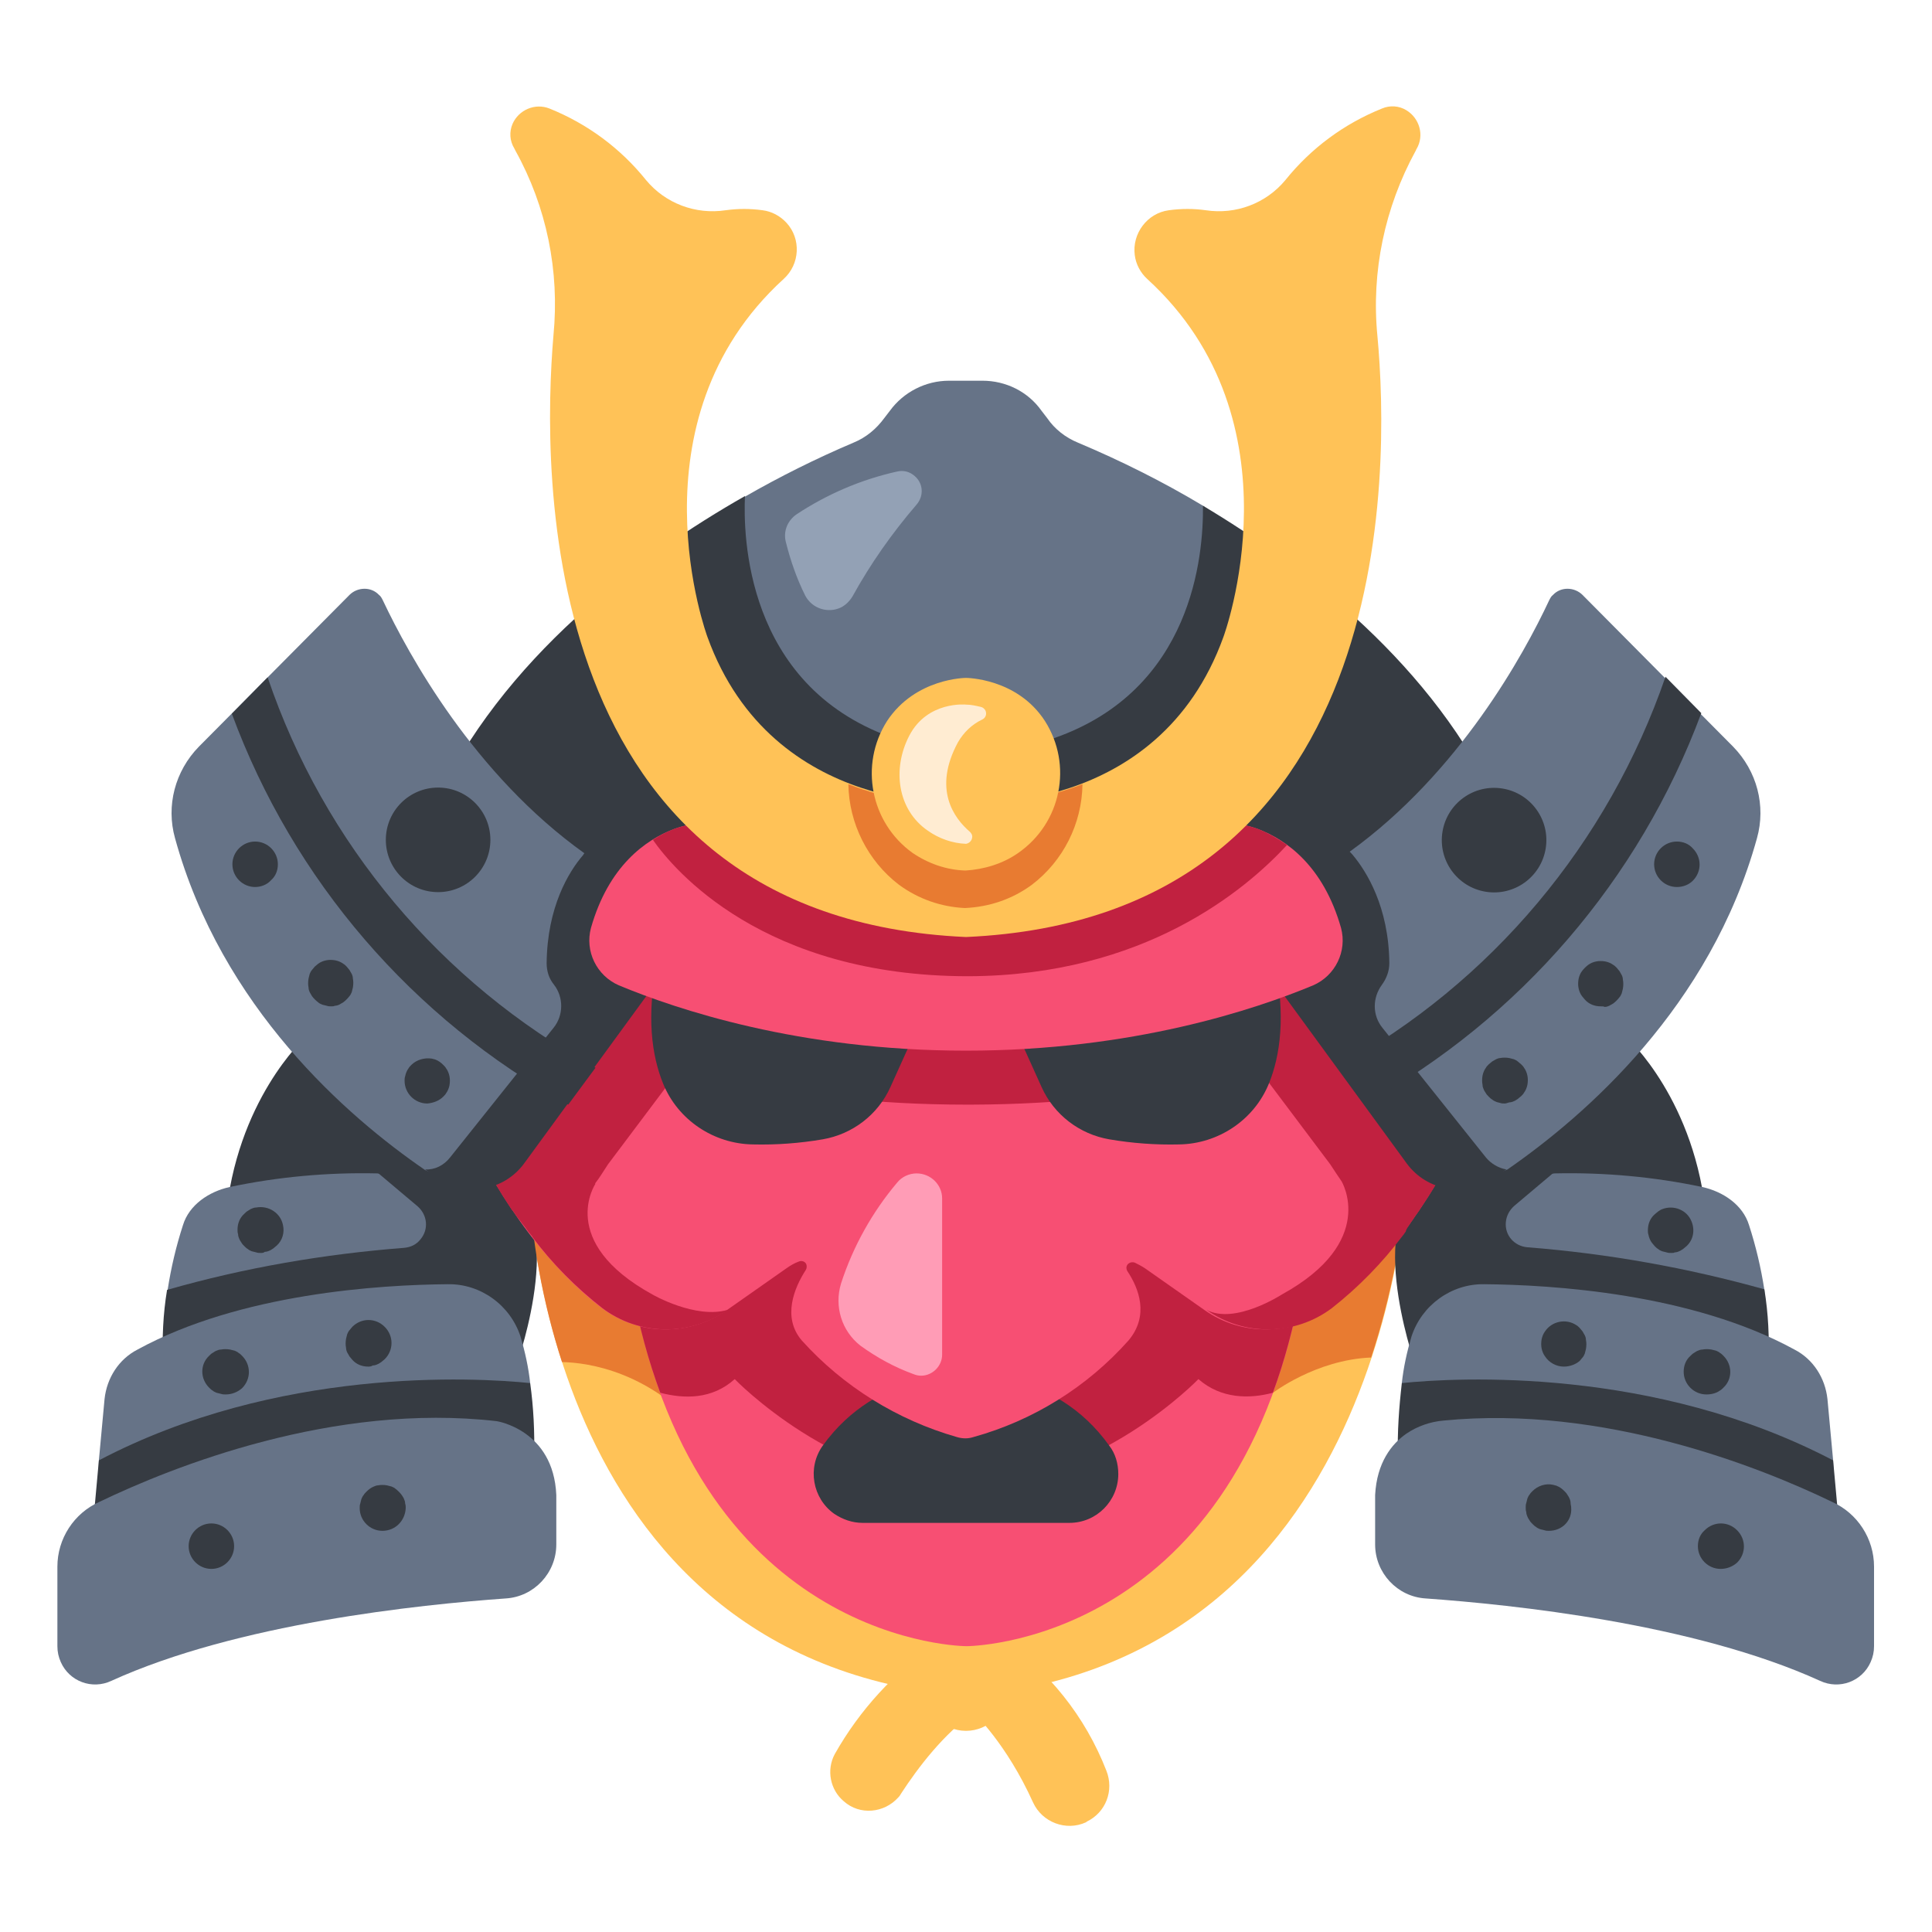
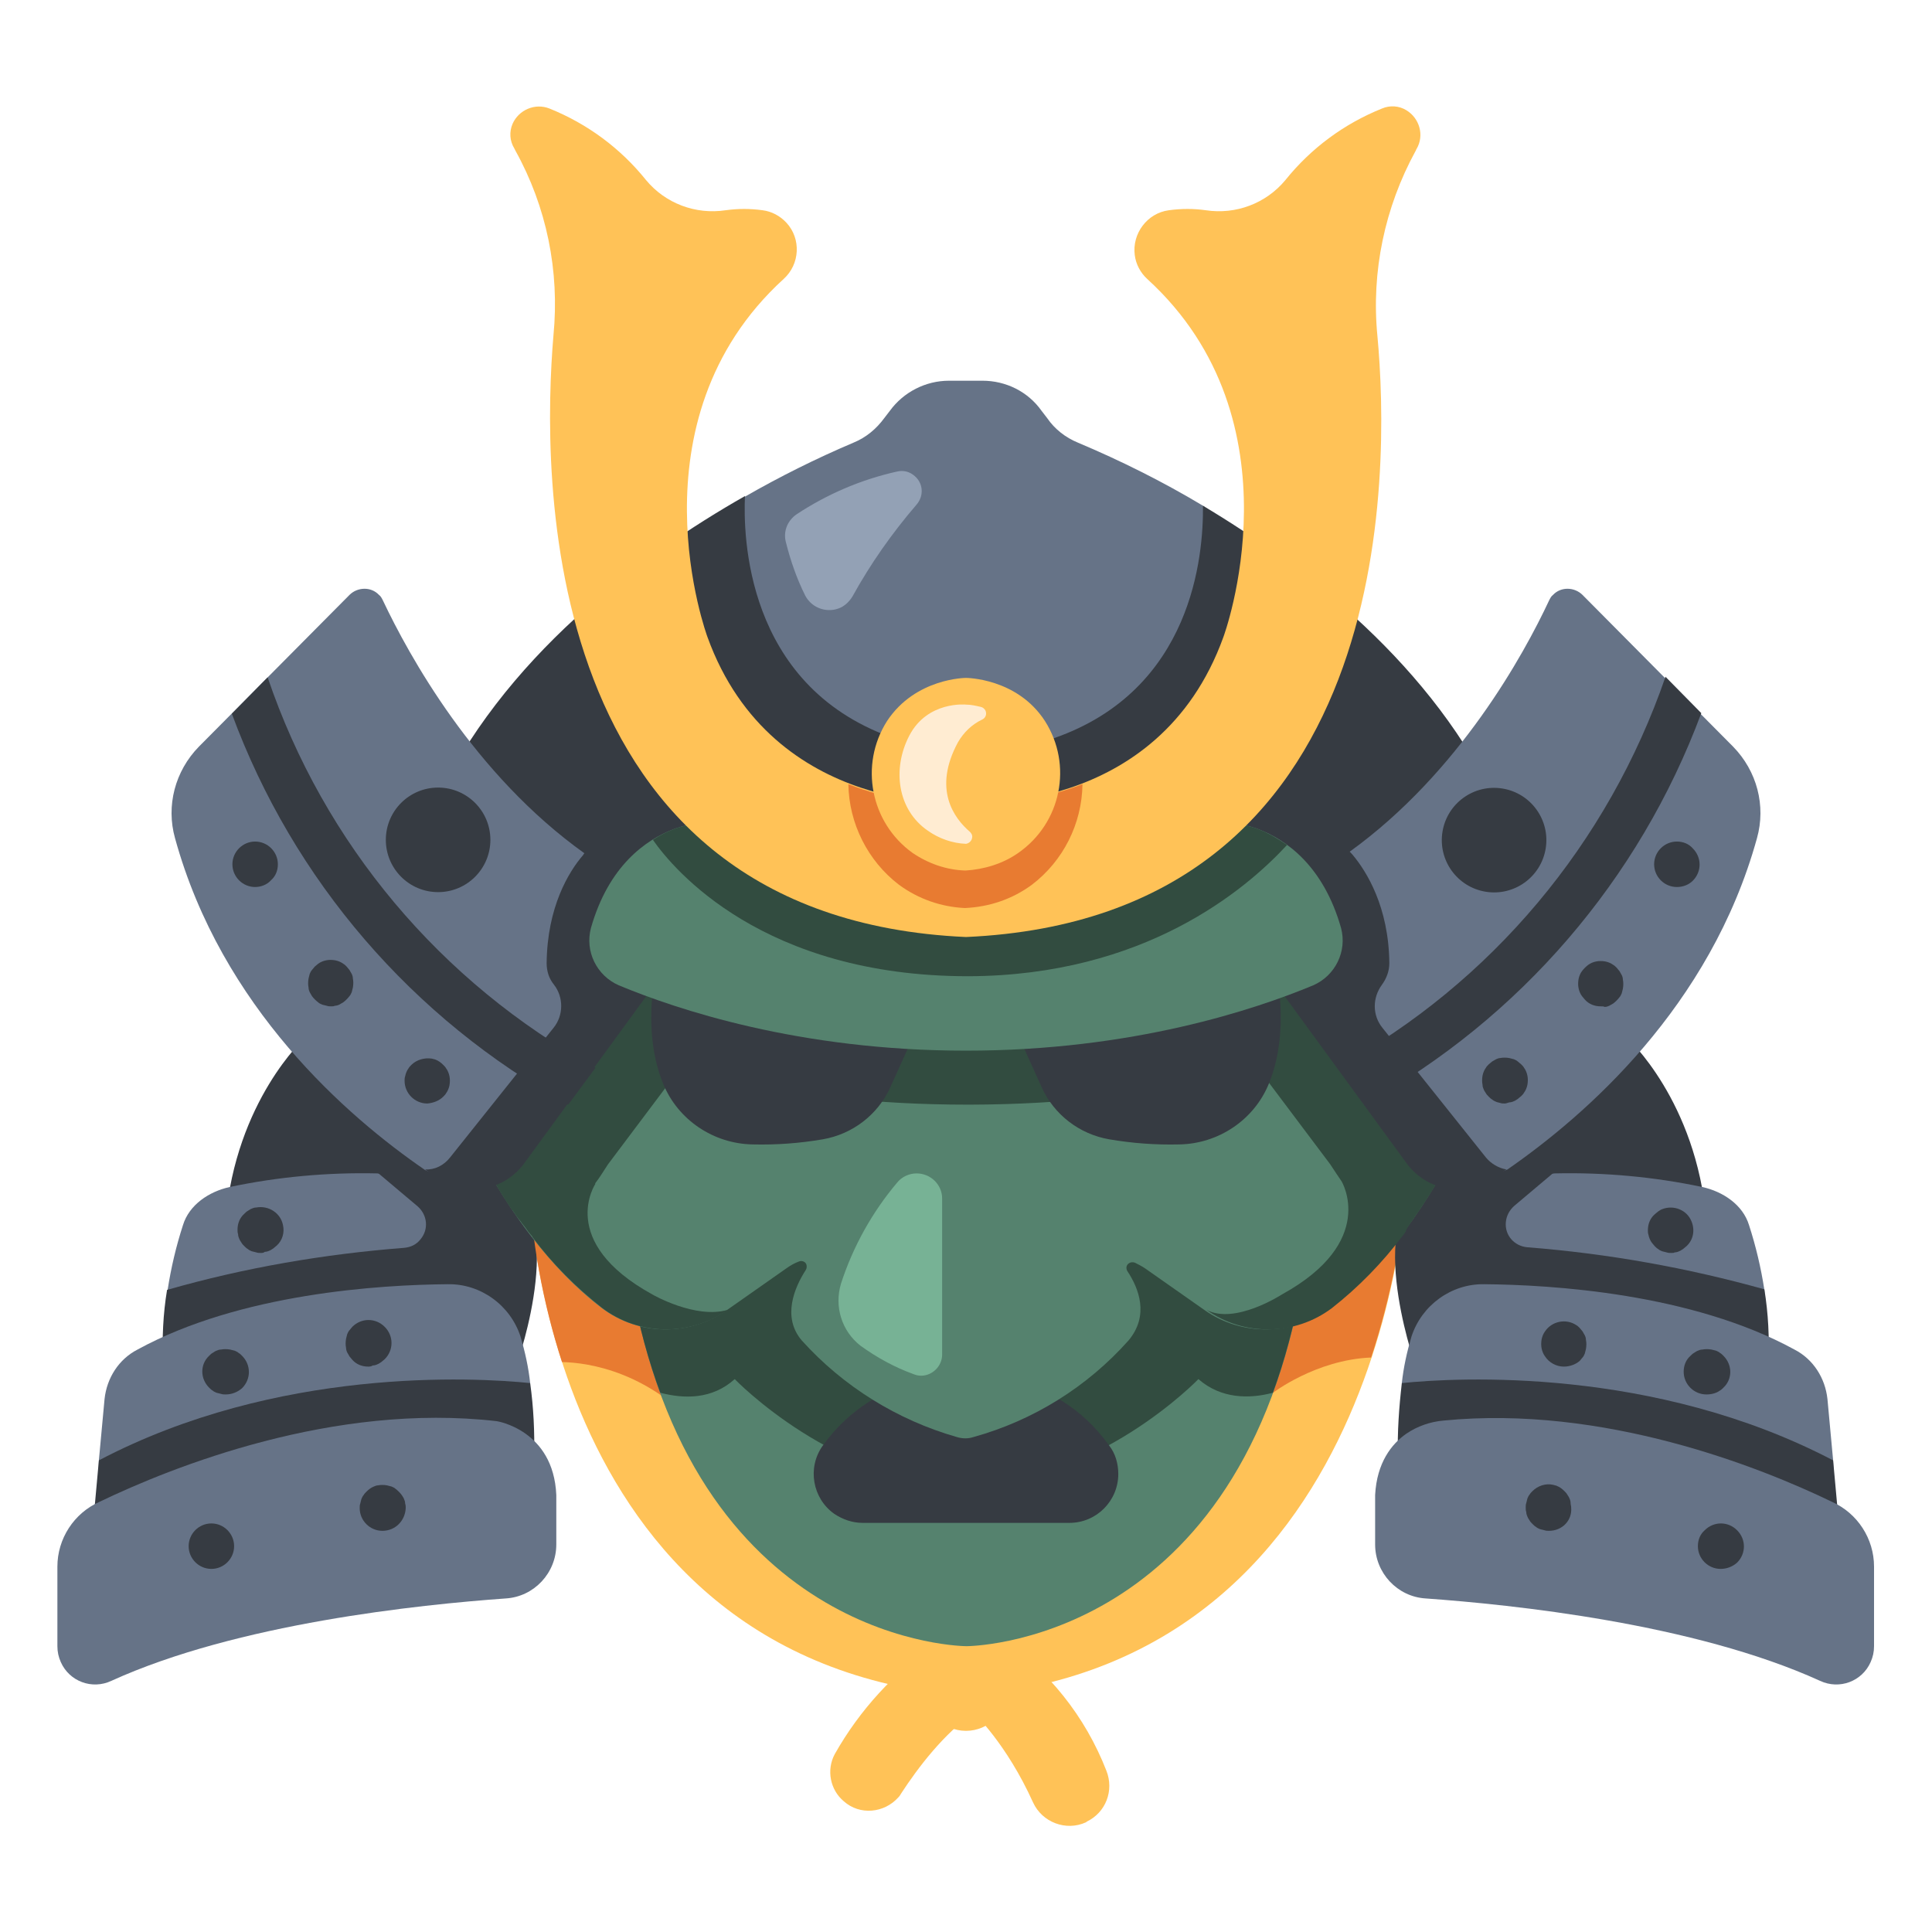
<svg xmlns="http://www.w3.org/2000/svg" version="1.1" id="icons" x="0px" y="0px" width="340px" height="340px" viewBox="0 0 340 340" style="enable-background:new 0 0 340 340;" xml:space="preserve">
  <style type="text/css">
	.st0{fill:#FFC257;}
	.st1{fill:#667387;}
	.st2{fill:#363B42;}
	.st3{fill:#E87B31;}
- 	.st4{fill:#F74F73;}
- 	.st5{fill:#C12140;}
+ 	.st4{fill:#55826E;}
+ 	.st5{fill:#324C40;}
	.st6{fill:#FFECD2;}
	.st7{fill:#93A1B5;}
- 	.st8{fill:#FF9CB6;}
+ 	.st8{fill:#77B295;}
</style>
  <path class="st0" d="M171.4,301.5c0,0,5.7,5.3,10.4,15.7c1.6,3.5,5.8,5.1,9.3,3.5c0,0,0.1,0,0.1-0.1l0,0c3.4-1.6,4.9-5.5,3.5-9  c-3.7-9.5-10.2-17.7-18.7-23.4L171.4,301.5z" />
  <path class="st0" d="M164.7,289.2c-7.3,5.1-13.4,11.7-17.8,19.5c-1.5,2.8-0.8,6.3,1.6,8.3l0,0c2.8,2.5,7.1,2.1,9.6-0.7  c0.2-0.2,0.4-0.5,0.5-0.7c3-4.6,7.5-10.5,12.8-14.2L164.7,289.2z" />
  <path class="st0" d="M234.6,208.3L170,277.7l-64.6-69.4L93,207.1c0,0,1,85.1,77,91.4c76-6.2,77.8-93.7,77.8-93.7L234.6,208.3z" />
  <path class="st0" d="M170,272.4L170,272.4c4,0,7.3,3.3,7.3,7.3v17.6c0,4-3.3,7.3-7.3,7.3l0,0c-4,0-7.3-3.3-7.3-7.3v-17.6  C162.7,275.7,166,272.4,170,272.4z" />
  <path class="st1" d="M189.7,77.9c-2.2-0.9-4.1-2.4-5.4-4.3l-1-1.3c-2.4-3.4-6.3-5.3-10.4-5.3h-5.9c-4.1,0-8,2-10.4,5.3l-1,1.3  c-1.4,1.9-3.2,3.4-5.4,4.3c-6.6,2.8-13,6-19.1,9.5c0,0-41.4,29.5-53.4,55.9c0,0,20.3,32.9,92.3,32.9s92.9-33.4,92.9-33.4  C251.6,117.7,211.7,89,211.7,89C204.7,84.8,197.3,81.1,189.7,77.9z" />
  <path class="st2" d="M211.7,89c0.1,8.7-1.8,32.4-26.2,40.9c-9.3,3.2-19.5,3.2-28.8-0.2c-25.6-9.3-25.9-35.6-25.6-42.4  c-18.3,10.4-42.9,28.5-54.9,54.9c0,0,21.8,33.9,93.8,33.9s93.8-33.9,93.8-33.9C252.4,117.2,229.6,99.7,211.7,89z" />
  <path class="st2" d="M53.6,182.7c0,0-12.1,11-13.9,32h58.2C97.9,214.7,71.2,183,53.6,182.7z" />
  <path class="st1" d="M87.3,208.6l-20.9-2.1c-8.7-0.2-17.5,0.6-26,2.4c-3.6,0.8-7.1,3.1-8.2,6.7c-1.2,3.7-2.1,7.5-2.7,11.4  c0,0-0.3,8.4-0.1,12.8h60.5C89.9,239.8,100.2,213.1,87.3,208.6z" />
  <path class="st2" d="M87.8,208c-7.1-1-14.2-1.5-21.3-1.6l7,5.9c1.7,1.5,2,4,0.5,5.8c-0.7,0.9-1.7,1.4-2.9,1.5  c-14.1,1.1-28.1,3.5-41.7,7.4c-0.7,4.2-0.9,8.6-0.7,12.8h62.3C91.1,239.8,100.6,212.5,87.8,208z" />
  <path class="st1" d="M93.3,256.4l0-13c-0.3-2.8-0.9-5.5-1.7-8.2c-1.8-5.5-7-9.3-12.8-9.2c-11.9,0.1-36.5,1.6-54.6,11.5  c-3.3,1.7-5.4,5-5.8,8.7l-1,10.8l-0.2,11.2L93.3,256.4z" />
  <path class="st2" d="M93.3,243.4c-9.8-1-44.5-2.9-75.9,13.6l-1,11L94,256.3C94.1,252,93.9,247.7,93.3,243.4z" />
  <path class="st3" d="M223.9,245.2c0,0,7.6-5.9,17.4-6.3c3.6-11,5.8-22.4,6.4-34l-13.2,3.5L193,253h21.6L223.9,245.2z" />
  <path class="st3" d="M105.4,208.3L93,207.1c0.5,11.1,2.5,22.1,5.9,32.6c4.6,0.1,15.8,1.6,25.5,13.3H147L105.4,208.3z" />
  <path class="st1" d="M87.4,250.1c0,0,10,1.5,10.5,13v8.7c0,5-3.9,9.2-8.9,9.5c-15.3,1.1-47.2,4.4-69.4,14.5  c-3.4,1.6-7.4,0.1-8.9-3.3c-0.4-0.9-0.6-1.8-0.6-2.8v-14c0-4.9,2.9-9.4,7.4-11.4C30.4,258.1,58.7,246.8,87.4,250.1z" />
  <path class="st4" d="M210,212.5H130l-18.6,15.1c11.8,62.1,58.7,62.1,58.7,62.1s46.9,0,58.7-62.1L210,212.5z" />
  <path class="st5" d="M170,212.5h-40l-18.6,15.1c1.1,5.9,2.7,11.8,4.8,17.5c4.2,1.1,9.1,1.2,13.1-2.4c0,0,17.9,18.6,40.8,18.6  s40.8-18.6,40.8-18.6c4,3.5,9,3.5,13.1,2.4c2.1-5.7,3.6-11.5,4.8-17.5L210,212.5H170z" />
  <path class="st2" d="M195.2,254.4c-9.7-13.6-25.2-12.5-25.2-12.5s-15.5-1-25.2,12.5c-2.8,3.9-1.8,9.3,2,12c1.5,1,3.2,1.6,5,1.6h36.4  c4.8,0,8.6-3.9,8.6-8.6C196.8,257.6,196.3,255.8,195.2,254.4L195.2,254.4z" />
  <path class="st2" d="M286.4,182.7c0,0,12.1,11,13.9,32h-58.2C242.1,214.7,268.8,183,286.4,182.7z" />
  <path class="st1" d="M252.7,208.6l20.9-2.1c8.7-0.2,17.5,0.6,26,2.4c3.6,0.8,7.1,3.1,8.2,6.7c1.2,3.7,2.1,7.5,2.7,11.4  c0,0,0.5,8.4,0.2,12.8h-61.1C249.6,239.8,239.8,213.1,252.7,208.6z" />
  <path class="st2" d="M310.5,226.9c-13.6-3.8-27.6-6.3-41.7-7.4c-2.3-0.2-4-2.1-3.8-4.4c0.1-1.1,0.6-2.1,1.5-2.9l7-5.9  c-7.1,0.1-14.3,0.6-21.3,1.6c-12.8,4.5-3.3,31.8-3.3,31.8h62.3C311.4,235.5,311.2,231.2,310.5,226.9z" />
  <path class="st1" d="M246.7,256.4l0-13c0.3-2.8,0.9-5.5,1.7-8.2c1.8-5.5,7-9.3,12.8-9.2c11.9,0.1,36.5,1.6,54.6,11.5  c3.3,1.7,5.4,5,5.8,8.7l1,10.8l0.3,10.9L246.7,256.4z" />
  <path class="st2" d="M322.6,257c-31.5-16.5-66.1-14.6-75.9-13.6c-0.5,4.3-0.8,8.6-0.7,12.9l77.6,11.7L322.6,257z" />
  <path class="st4" d="M230.5,167.4l-60.5,8.8l-60.5-8.8l-25.4,35.2c0,0,8,17.1,21.8,27.6c6.5,4.9,15.4,5,22.1,0.3l10.4-7.3  c0.7-0.5,1.4-0.9,2.2-1.2c0.5-0.2,1.1,0,1.3,0.5c0.1,0.3,0.1,0.7-0.1,1c-2,3.1-4.2,8.3-0.7,12.4c7.3,8.1,16.8,14,27.3,17  c1,0.3,2,0.3,2.9,0c10.5-2.9,20-8.8,27.3-17c3.7-4.4,1.8-9.2-0.2-12.2c-0.3-0.5-0.2-1.1,0.3-1.4c0.3-0.2,0.7-0.2,1-0.1  c0.6,0.3,1.2,0.6,1.8,1l10.4,7.3c6.6,4.7,15.6,4.6,22.1-0.3c13.8-10.4,21.8-27.6,21.8-27.6L230.5,167.4z" />
  <path class="st5" d="M248.2,215.3c0.1-0.2,0.3-0.4,0.4-0.6c0.4-0.6,0.8-1.2,1.2-1.7c0-0.1,0.1-0.1,0.1-0.2l0,0  c2.2-3.2,4.2-6.6,5.9-10.2l-25.3-35.2l-60.5,8.8l-60.5-8.8l-25.4,35.2c1.7,3.5,3.7,6.9,5.9,10.2l0,0c0,0.1,0.1,0.2,0.2,0.2  c0.4,0.6,0.8,1.2,1.3,1.8c0.1,0.1,0.2,0.2,0.3,0.4c0.4,0.5,0.8,1,1.2,1.6c0.2,0.2,0.3,0.4,0.5,0.6c0.1,0.1,0.2,0.2,0.2,0.3h0  c3.5,4.7,7.7,8.9,12.3,12.5c6.5,4.9,15.4,5,22.1,0.3c-5.7,1.7-13.3-2.7-13.3-2.7c-16.9-9.3-10-19.5-10-19.5l-0.1,0  c0.8-1,1.5-2.2,2.3-3.4l13.3-17.7c0,0,16.3,7.2,50,7.2l0,0h0.5l0,0c33.6-0.1,50-7.2,50-7.2l13.3,17.7c0.7,1.1,1.4,2.1,2,3h0  c0,0,6.4,10.6-10.5,19.9c0,0-8.3,5.4-13.3,2.7c6.6,4.7,15.6,4.6,22.1-0.3c4.7-3.7,8.9-8,12.5-12.8l0,0c0,0,0.1-0.1,0.1-0.1  c0.1-0.2,0.3-0.4,0.4-0.6C247.5,216.2,247.9,215.8,248.2,215.3z" />
  <path class="st2" d="M224.3,169.1c2,9.7,1,16.7-1,21.6c-2.6,6.4-8.9,10.6-15.8,10.7c-4.1,0.1-8.2-0.2-12.3-0.9  c-5.2-0.9-9.7-4.3-11.9-9.2l-5.1-11.3l0.2-5.1l45.8-6.6V169.1z" />
  <path class="st1" d="M272.6,105.7c-4.4,9.4-15.8,30.3-35.1,44.2c0,0-11.3,10-19.5,12.4l30.6,41.5c3.5,4.7,8.7,6.6,13.6,3.4  c1-0.5,2-1,3.1-1.4c13.7-9.5,35.7-28.6,43.9-58.3c1.6-5.7,0-11.8-4.2-16.1l-26.5-26.7c-1.4-1.4-3.8-1.5-5.2,0  C273,104.9,272.8,105.3,272.6,105.7z" />
  <ellipse transform="matrix(0.1602 -0.9871 0.9871 0.1602 74.9238 383.6803)" class="st2" cx="262.9" cy="147.8" rx="9.2" ry="9.2" />
  <path class="st1" d="M254,250c-2.3,0.2-4.6,1-6.5,2.3c-2.6,1.8-5.2,5.1-5.5,10.8v8.7c0,5,3.9,9.2,8.9,9.5  c15.3,1.1,47.2,4.4,69.4,14.5c3.4,1.6,7.4,0.1,8.9-3.3c0.4-0.9,0.6-1.8,0.6-2.8v-14c0-4.9-2.9-9.4-7.4-11.4  C309.8,258.2,282.2,247.2,254,250z" />
  <path class="st2" d="M115.7,169.1c-2,9.7-1,16.7,1,21.6c2.6,6.4,8.9,10.6,15.8,10.7c4.1,0.1,8.2-0.2,12.3-0.9  c5.2-0.9,9.7-4.3,11.9-9.2l5.1-11.3l-0.2-5.1l-45.8-6.6L115.7,169.1z" />
  <path class="st1" d="M67.4,105.7c4.5,9.5,16,30.6,35.5,44.5c0,0,11.4,9.4,19.4,11.8l-30.9,42.3c-3.5,4.7-9.2,5.9-14.1,2.7l-2.5-1.1  c-13.7-9.4-35.8-28.6-44-58.4c-1.6-5.7,0-11.8,4.2-16.1l26.5-26.7c1.4-1.4,3.8-1.5,5.2,0C67,104.9,67.2,105.3,67.4,105.7z" />
  <circle class="st2" cx="77.1" cy="147.8" r="9.2" />
  <path class="st2" d="M77.3,207.5c4.9,3.2,11.4,2,14.9-2.7l32.2-44.1c-7.7-2.3-15-5.9-21.5-10.6c-0.1,0.1-0.2,0.2-0.3,0.4  c-2.5,2.9-6.3,9.1-6.4,19c0,1.4,0.4,2.7,1.3,3.8c1.7,2.2,1.7,5.4-0.1,7.6l-18.2,22.8c-1.1,1.4-2.7,2.2-4.4,2.1  C75.7,206.4,76.5,207,77.3,207.5z" />
  <path class="st2" d="M261.5,203.7l-18.2-22.8c-1.8-2.2-1.8-5.3-0.1-7.6c0.8-1.1,1.3-2.4,1.3-3.8c-0.1-9.9-4-16.1-6.4-19  c-0.2-0.2-0.4-0.5-0.7-0.7c-6.6,4.9-14.1,8.5-22,10.9l32.2,44.1c3.5,4.7,10,5.9,14.9,2.7c0.8-0.5,1.7-1.1,2.6-1.7  C263.8,205.6,262.4,204.8,261.5,203.7z" />
  <path class="st4" d="M236,163.3c-3.1-10.9-9.6-15.5-14.6-17.4c-3.2-1.2-6.7-1.3-9.9-0.3l-41.5,13l-41.5-13c-3.2-1-6.7-0.9-9.9,0.3  c-5,1.9-11.5,6.5-14.6,17.4c-1.1,4.1,1,8.4,4.9,10.1c10.1,4.2,31.7,11.5,61.1,11.5s51-7.3,61.1-11.5  C235,171.7,237.1,167.4,236,163.3z" />
  <path class="st5" d="M226.5,148.7c-1.6-1.1-3.3-2.1-5.1-2.8c-3.2-1.2-6.7-1.3-9.9-0.3l-41.5,13l-41.5-13c-3.2-1-6.7-0.9-9.9,0.3  c-1.3,0.5-2.5,1.1-3.7,1.9c3.7,5.3,19.4,24,55.5,24C201.4,171.7,219.2,156.6,226.5,148.7z" />
  <path class="st0" d="M243.2,19.1c-6.7,2.7-12.5,7-17,12.6c-3.4,4.1-8.7,6.1-14,5.3c-2.1-0.3-4.3-0.3-6.5,0c-3.8,0.5-6.5,4.1-6,7.9  c0.2,1.6,1,3.1,2.2,4.2c27.5,25.1,13.4,63,13.4,63c-11.5,31.9-45.4,29.2-45.4,29.2s-33.9,2.6-45.4-29.2c0,0-14.1-37.9,13.4-63  c2.9-2.6,3.1-7.1,0.5-9.9c-1.1-1.2-2.6-2-4.2-2.2c-2.2-0.3-4.3-0.3-6.5,0c-5.3,0.8-10.6-1.2-14-5.3c-4.5-5.6-10.3-9.9-17-12.6  c-2.5-1-5.4,0.2-6.5,2.7c-0.6,1.4-0.5,3,0.3,4.3l0.2,0.4c5.5,9.9,7.8,21.2,6.7,32.5C95.4,82.6,94,161.5,170,164.9  c76-3.4,74.6-82.2,72.4-105.8c-1.1-11.3,1.3-22.6,6.7-32.5c0.1-0.1,0.1-0.3,0.2-0.4c1.4-2.4,0.5-5.4-1.8-6.8  C246.2,18.6,244.6,18.5,243.2,19.1z" />
  <path class="st3" d="M181.6,155.7c5.5-4.2,8.8-10.7,8.9-17.7c-6.5,2.5-13.5,3.7-20.6,3.5c-7,0.3-14-0.9-20.6-3.5  c0.1,6.9,3.4,13.5,8.9,17.7c3.4,2.5,7.4,3.9,11.6,4.1C174.2,159.6,178.2,158.2,181.6,155.7z" />
  <path class="st2" d="M295.1,156.1c-2.2,0-4-1.8-4-4s1.8-4,4-4c1.1,0,2.1,0.4,2.8,1.2c1.6,1.6,1.6,4.1,0,5.7  C297.2,155.7,296.2,156.1,295.1,156.1z" />
  <path class="st2" d="M281.7,177.1c-1.1,0-2.1-0.4-2.8-1.2c-0.2-0.2-0.3-0.4-0.5-0.6c-0.3-0.4-0.5-0.9-0.6-1.4c-0.1-0.5-0.1-1,0-1.6  c0.1-0.5,0.3-1,0.6-1.4c0.3-0.4,0.7-0.8,1.1-1.1c0.4-0.3,0.9-0.5,1.4-0.6c0.5-0.1,1-0.1,1.6,0c0.5,0.1,1,0.3,1.4,0.6  c0.2,0.1,0.4,0.3,0.6,0.5c0.2,0.2,0.3,0.4,0.5,0.6c0.1,0.2,0.3,0.5,0.4,0.7c0.1,0.2,0.2,0.5,0.2,0.8c0.1,0.5,0.1,1,0,1.6  c-0.1,0.3-0.1,0.5-0.2,0.8c-0.1,0.2-0.2,0.5-0.4,0.7c-0.3,0.4-0.7,0.8-1.1,1.1c-0.2,0.1-0.5,0.3-0.7,0.4c-0.2,0.1-0.5,0.2-0.8,0.2  C282.2,177.1,282,177.1,281.7,177.1z" />
  <path class="st2" d="M264.8,194.2c-0.3,0-0.5,0-0.8-0.1c-0.3-0.1-0.5-0.1-0.7-0.2c-0.2-0.1-0.5-0.2-0.7-0.4  c-0.2-0.1-0.4-0.3-0.6-0.5c-0.2-0.2-0.4-0.4-0.5-0.6c-0.1-0.2-0.3-0.4-0.4-0.7c-0.1-0.2-0.2-0.5-0.2-0.8c-0.1-0.5-0.1-1,0-1.6  c0.1-0.5,0.3-1,0.6-1.4c0.1-0.2,0.3-0.4,0.5-0.6c0.2-0.2,0.4-0.3,0.6-0.5c0.2-0.1,0.5-0.3,0.7-0.4c0.2-0.1,0.5-0.2,0.7-0.2  c0.5-0.1,1.1-0.1,1.6,0c0.3,0.1,0.5,0.1,0.8,0.2c0.2,0.1,0.5,0.2,0.7,0.4c0.2,0.2,0.4,0.3,0.6,0.5c0.2,0.2,0.4,0.4,0.5,0.6  c0.3,0.4,0.5,0.9,0.6,1.4c0.1,0.5,0.1,1,0,1.6c-0.1,0.5-0.3,1-0.6,1.4c-0.1,0.2-0.3,0.4-0.5,0.6c-0.2,0.2-0.4,0.3-0.6,0.5  c-0.2,0.1-0.4,0.3-0.7,0.4c-0.2,0.1-0.5,0.2-0.8,0.2C265.3,194.1,265,194.2,264.8,194.2z" />
  <path class="st2" d="M294.1,220.5c-0.3,0-0.5,0-0.8-0.1c-0.3-0.1-0.5-0.1-0.8-0.2c-0.2-0.1-0.5-0.2-0.7-0.4  c-0.2-0.1-0.4-0.3-0.6-0.5c-0.2-0.2-0.3-0.4-0.5-0.6c-0.3-0.4-0.5-0.9-0.6-1.4c-0.1-0.3-0.1-0.5-0.1-0.8c0-1.1,0.4-2.1,1.2-2.8  c0.2-0.2,0.4-0.3,0.6-0.5c0.2-0.1,0.4-0.3,0.7-0.4c2-0.8,4.4,0.1,5.2,2.2c0.6,1.5,0.3,3.2-0.9,4.3c-0.2,0.2-0.4,0.3-0.6,0.5  c-0.2,0.1-0.4,0.3-0.7,0.4c-0.2,0.1-0.5,0.2-0.8,0.2C294.6,220.5,294.4,220.5,294.1,220.5z" />
  <path class="st2" d="M300.3,245.4c-2.2,0-4-1.8-4-4c0-1.1,0.4-2.1,1.2-2.8c0.2-0.2,0.4-0.4,0.6-0.5c0.2-0.1,0.4-0.3,0.7-0.4  c0.2-0.1,0.5-0.2,0.8-0.2c0.5-0.1,1-0.1,1.6,0c0.3,0.1,0.5,0.1,0.8,0.2c0.2,0.1,0.5,0.2,0.7,0.4c0.2,0.1,0.4,0.3,0.6,0.5  c1.6,1.6,1.6,4.1,0,5.6c-0.2,0.2-0.4,0.4-0.6,0.5c-0.4,0.3-0.9,0.5-1.4,0.6C300.8,245.4,300.5,245.4,300.3,245.4z" />
  <path class="st2" d="M275.2,240.5c-1.3,0-2.6-0.7-3.3-1.8c-0.3-0.4-0.5-0.9-0.6-1.4c-0.1-0.5-0.1-1,0-1.6c0.1-0.5,0.3-1,0.6-1.4  c1.2-1.8,3.7-2.3,5.5-1.1c0.2,0.1,0.4,0.3,0.6,0.5c0.2,0.2,0.3,0.4,0.5,0.6c0.1,0.2,0.3,0.5,0.4,0.7c0.1,0.2,0.2,0.5,0.2,0.8  c0.1,0.5,0.1,1,0,1.6c-0.1,0.3-0.1,0.5-0.2,0.8c-0.1,0.2-0.2,0.5-0.4,0.7c-0.2,0.2-0.3,0.4-0.5,0.6  C277.3,240.1,276.3,240.5,275.2,240.5z" />
  <path class="st2" d="M272.6,269.4c-0.3,0-0.5,0-0.8-0.1c-0.3-0.1-0.5-0.1-0.8-0.2c-0.2-0.1-0.5-0.2-0.7-0.4  c-0.2-0.1-0.4-0.3-0.6-0.5c-0.2-0.2-0.4-0.4-0.5-0.6c-0.1-0.2-0.3-0.4-0.4-0.7c-0.1-0.2-0.2-0.5-0.2-0.8c-0.1-0.3-0.1-0.5-0.1-0.8  c0-0.3,0-0.5,0.1-0.8c0.1-0.3,0.1-0.5,0.2-0.8c0.1-0.2,0.2-0.5,0.4-0.7c0.1-0.2,0.3-0.4,0.5-0.6c0.9-0.9,2.3-1.4,3.6-1.1  c0.3,0.1,0.5,0.1,0.7,0.2c0.5,0.2,0.9,0.5,1.3,0.9c0.2,0.2,0.4,0.4,0.5,0.6c0.1,0.2,0.3,0.4,0.4,0.7c0.1,0.2,0.2,0.5,0.2,0.8  c0,0.3,0.1,0.5,0.1,0.8C276.7,267.6,274.9,269.4,272.6,269.4C272.7,269.4,272.7,269.4,272.6,269.4L272.6,269.4z" />
  <path class="st2" d="M302.8,276.1c-2.2,0-4-1.8-4-4c0-1.1,0.4-2.1,1.2-2.8c1.6-1.6,4.1-1.6,5.7,0c1.6,1.6,1.6,4.1,0,5.7  C304.9,275.7,303.9,276.1,302.8,276.1z" />
  <path class="st2" d="M45.9,220.5c-0.3,0-0.5,0-0.8-0.1c-0.3-0.1-0.5-0.1-0.8-0.2c-0.2-0.1-0.5-0.2-0.7-0.4c-0.2-0.1-0.4-0.3-0.6-0.5  c-0.2-0.2-0.4-0.4-0.5-0.6c-0.1-0.2-0.3-0.4-0.4-0.7c-0.1-0.2-0.2-0.5-0.2-0.8c-0.1-0.3-0.1-0.5-0.1-0.8c0-1.1,0.4-2.1,1.2-2.8  c0.2-0.2,0.4-0.4,0.6-0.5c0.2-0.1,0.4-0.3,0.7-0.4c0.2-0.1,0.5-0.2,0.8-0.2c2.2-0.4,4.3,1,4.7,3.1c0.3,1.3-0.1,2.7-1.1,3.6  c-0.2,0.2-0.4,0.3-0.6,0.5c-0.2,0.1-0.4,0.3-0.7,0.4c-0.2,0.1-0.5,0.2-0.8,0.2C46.4,220.5,46.1,220.5,45.9,220.5z" />
  <path class="st2" d="M39.7,245.4c-0.3,0-0.5,0-0.8-0.1c-0.3-0.1-0.5-0.1-0.8-0.2c-0.2-0.1-0.5-0.2-0.7-0.4c-0.2-0.1-0.4-0.3-0.6-0.5  c-1.6-1.6-1.6-4.1,0-5.6c0.2-0.2,0.4-0.4,0.6-0.5c0.2-0.1,0.4-0.3,0.7-0.4c0.2-0.1,0.5-0.2,0.8-0.2c0.5-0.1,1-0.1,1.6,0  c0.3,0.1,0.5,0.1,0.8,0.2c0.2,0.1,0.5,0.2,0.7,0.4c0.2,0.1,0.4,0.3,0.6,0.5c1.6,1.6,1.6,4.1,0,5.7C41.8,245,40.8,245.4,39.7,245.4  L39.7,245.4z" />
  <path class="st2" d="M64.8,240.5c-1.1,0-2.1-0.4-2.8-1.2c-0.2-0.2-0.3-0.4-0.5-0.6c-0.1-0.2-0.3-0.5-0.4-0.7  c-0.1-0.2-0.2-0.5-0.2-0.8c-0.1-0.5-0.1-1,0-1.6c0.1-0.3,0.1-0.5,0.2-0.8c0.1-0.2,0.2-0.5,0.4-0.7c0.2-0.2,0.3-0.4,0.5-0.6  c1.6-1.6,4.1-1.6,5.7,0s1.6,4.1,0,5.7c-0.2,0.2-0.4,0.3-0.6,0.5c-0.2,0.1-0.4,0.3-0.7,0.4c-0.2,0.1-0.5,0.2-0.8,0.2  C65.3,240.5,65,240.5,64.8,240.5z" />
  <path class="st2" d="M67.3,269.4c-2.2,0-4-1.8-4-4c0,0,0,0,0,0c0-0.3,0-0.5,0.1-0.8c0.1-0.3,0.1-0.5,0.2-0.8  c0.1-0.2,0.2-0.5,0.4-0.7c0.1-0.2,0.3-0.4,0.5-0.6c0.4-0.4,0.8-0.7,1.3-0.9c0.2-0.1,0.5-0.2,0.7-0.2c0.5-0.1,1.1-0.1,1.6,0  c0.3,0.1,0.5,0.1,0.8,0.2c0.2,0.1,0.5,0.2,0.7,0.4c0.4,0.3,0.8,0.7,1.1,1.1c0.1,0.2,0.3,0.4,0.4,0.7c0.1,0.2,0.2,0.5,0.2,0.8  c0.1,0.3,0.1,0.5,0.1,0.8C71.3,267.6,69.6,269.4,67.3,269.4z" />
  <path class="st2" d="M37.2,276.1c-2.2,0-4-1.8-4-4c0-2.2,1.8-4,4-4s4,1.8,4,4C41.2,274.3,39.4,276.1,37.2,276.1  C37.2,276.1,37.2,276.1,37.2,276.1z" />
  <path class="st2" d="M44.9,156.1c-2.2,0-4-1.8-4-4c0-2.2,1.8-4,4-4c2.2,0,4,1.8,4,4c0,1.1-0.4,2.1-1.2,2.8  C47,155.7,45.9,156.1,44.9,156.1z" />
  <path class="st2" d="M58.3,177.1c-0.3,0-0.5,0-0.8-0.1c-0.3-0.1-0.5-0.1-0.8-0.2c-0.2-0.1-0.5-0.2-0.7-0.4c-0.4-0.3-0.8-0.7-1.1-1.1  c-0.1-0.2-0.3-0.5-0.4-0.7c-0.1-0.2-0.2-0.5-0.2-0.8c-0.1-0.5-0.1-1,0-1.6c0.1-0.3,0.1-0.5,0.2-0.8c0.1-0.2,0.2-0.5,0.4-0.7  c0.2-0.2,0.3-0.4,0.5-0.6c0.2-0.2,0.4-0.3,0.6-0.5c0.4-0.3,0.9-0.5,1.4-0.6c0.5-0.1,1-0.1,1.6,0c0.5,0.1,1,0.3,1.4,0.6  c0.2,0.1,0.4,0.3,0.6,0.5c0.2,0.2,0.3,0.4,0.5,0.6c0.1,0.2,0.3,0.5,0.4,0.7c0.1,0.2,0.2,0.5,0.2,0.8c0.1,0.5,0.1,1,0,1.6  c-0.1,0.3-0.1,0.5-0.2,0.8c-0.1,0.2-0.2,0.5-0.4,0.7c-0.3,0.4-0.7,0.8-1.1,1.1c-0.2,0.1-0.5,0.3-0.7,0.4c-0.2,0.1-0.5,0.2-0.8,0.2  C58.8,177.1,58.5,177.1,58.3,177.1z" />
  <path class="st2" d="M75.2,194.2c-2.2,0-4-1.8-4-4l0,0c0-0.3,0-0.5,0.1-0.8c0.1-0.5,0.3-1,0.6-1.4c0.1-0.2,0.3-0.4,0.5-0.6  c0.9-0.9,2.3-1.3,3.6-1.1c0.3,0.1,0.5,0.1,0.7,0.2c0.5,0.2,0.9,0.5,1.3,0.9c0.2,0.2,0.4,0.4,0.5,0.6c0.3,0.4,0.5,0.9,0.6,1.4  c0.1,0.5,0.1,1,0,1.6c-0.1,0.5-0.3,1-0.6,1.4c-0.1,0.2-0.3,0.4-0.5,0.6C77.3,193.7,76.3,194.1,75.2,194.2z" />
  <path class="st2" d="M235.4,187.8l4.8,6.5c27.3-15.1,48.3-39.5,59.2-68.8l-6.3-6.4C283,148.4,262.5,172.9,235.4,187.8z" />
  <path class="st2" d="M47.1,119.2l-6.3,6.4c10.8,29.3,31.8,53.7,59.2,68.8l4.8-6.5C77.5,172.9,57,148.4,47.1,119.2z" />
  <path class="st0" d="M183.9,126.9c-4.9-7.6-13.9-7.6-13.9-7.6s-8.9,0-13.9,7.6c-4.9,7.7-2.9,17.9,4.5,23.2c2.8,1.9,6,3,9.3,3.1  c3.3-0.2,6.6-1.2,9.3-3.1C186.8,144.8,188.8,134.6,183.9,126.9z" />
  <path class="st6" d="M168.6,130.6c1-1.7,2.4-3.1,4.3-4c0.6-0.3,0.8-1,0.5-1.6c-0.2-0.3-0.4-0.5-0.8-0.6c-0.9-0.2-1.7-0.4-2.6-0.4  c0,0-6.8-0.7-10,5.5c-3,5.8-2.1,13,3.3,16.7c2,1.4,4.3,2.2,6.7,2.3h0c0.6-0.1,1.1-0.6,1.1-1.3c0-0.3-0.2-0.6-0.4-0.8  C167.9,144,164.1,138.9,168.6,130.6z" />
  <path class="st7" d="M138.3,95.4c0.8,3.2,1.9,6.4,3.4,9.4c1.2,2.3,4,3.2,6.3,2.1c0.8-0.4,1.5-1.1,2-1.9c3.2-5.8,7-11.2,11.3-16.2  c1.3-1.5,1.2-3.7-0.3-5c-0.9-0.8-2-1.1-3.2-0.8c-6.3,1.4-12.3,4-17.6,7.5C138.6,91.6,137.8,93.5,138.3,95.4z" />
  <path class="st8" d="M165.8,210.9v27.5c0,2-1.7,3.7-3.7,3.7c-0.5,0-0.9-0.1-1.4-0.3c-3.3-1.2-6.4-2.9-9.3-5  c-3.3-2.6-4.6-6.9-3.4-10.9c2.1-6.5,5.5-12.6,9.9-17.8c0.8-1,2.1-1.6,3.4-1.6l0,0C163.8,206.5,165.8,208.5,165.8,210.9  C165.8,210.9,165.8,210.9,165.8,210.9z" />
</svg>
